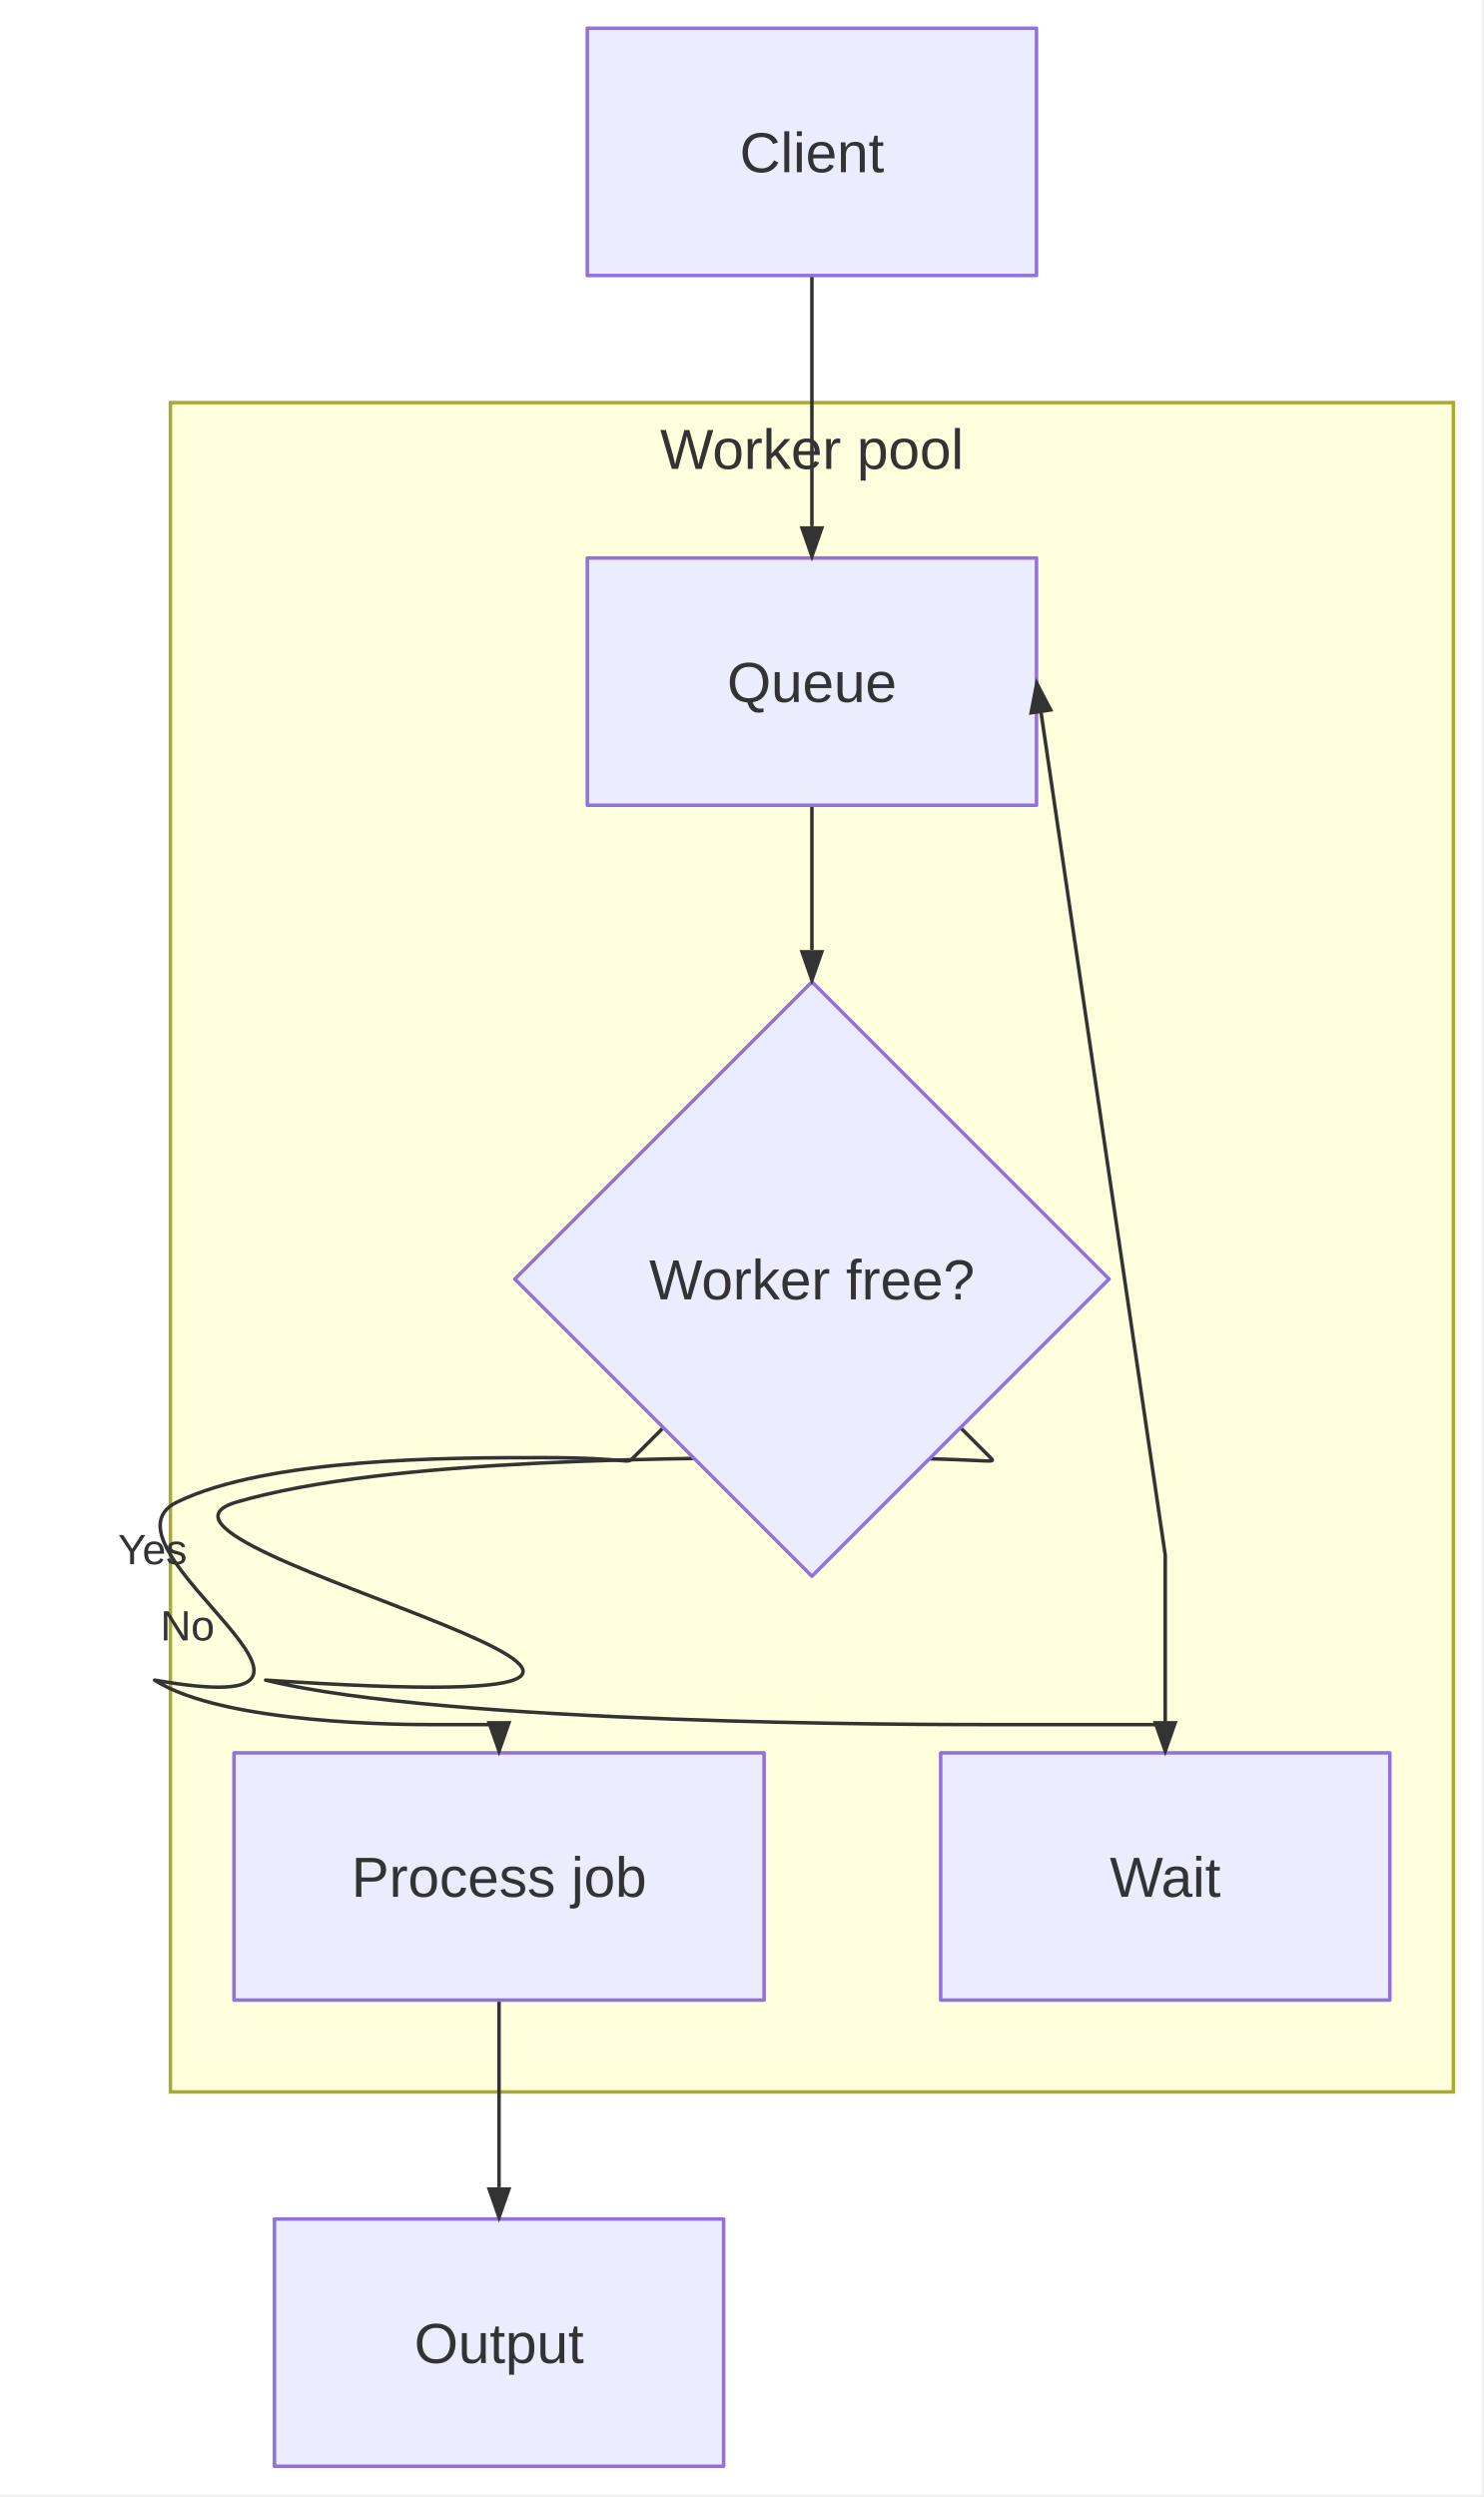
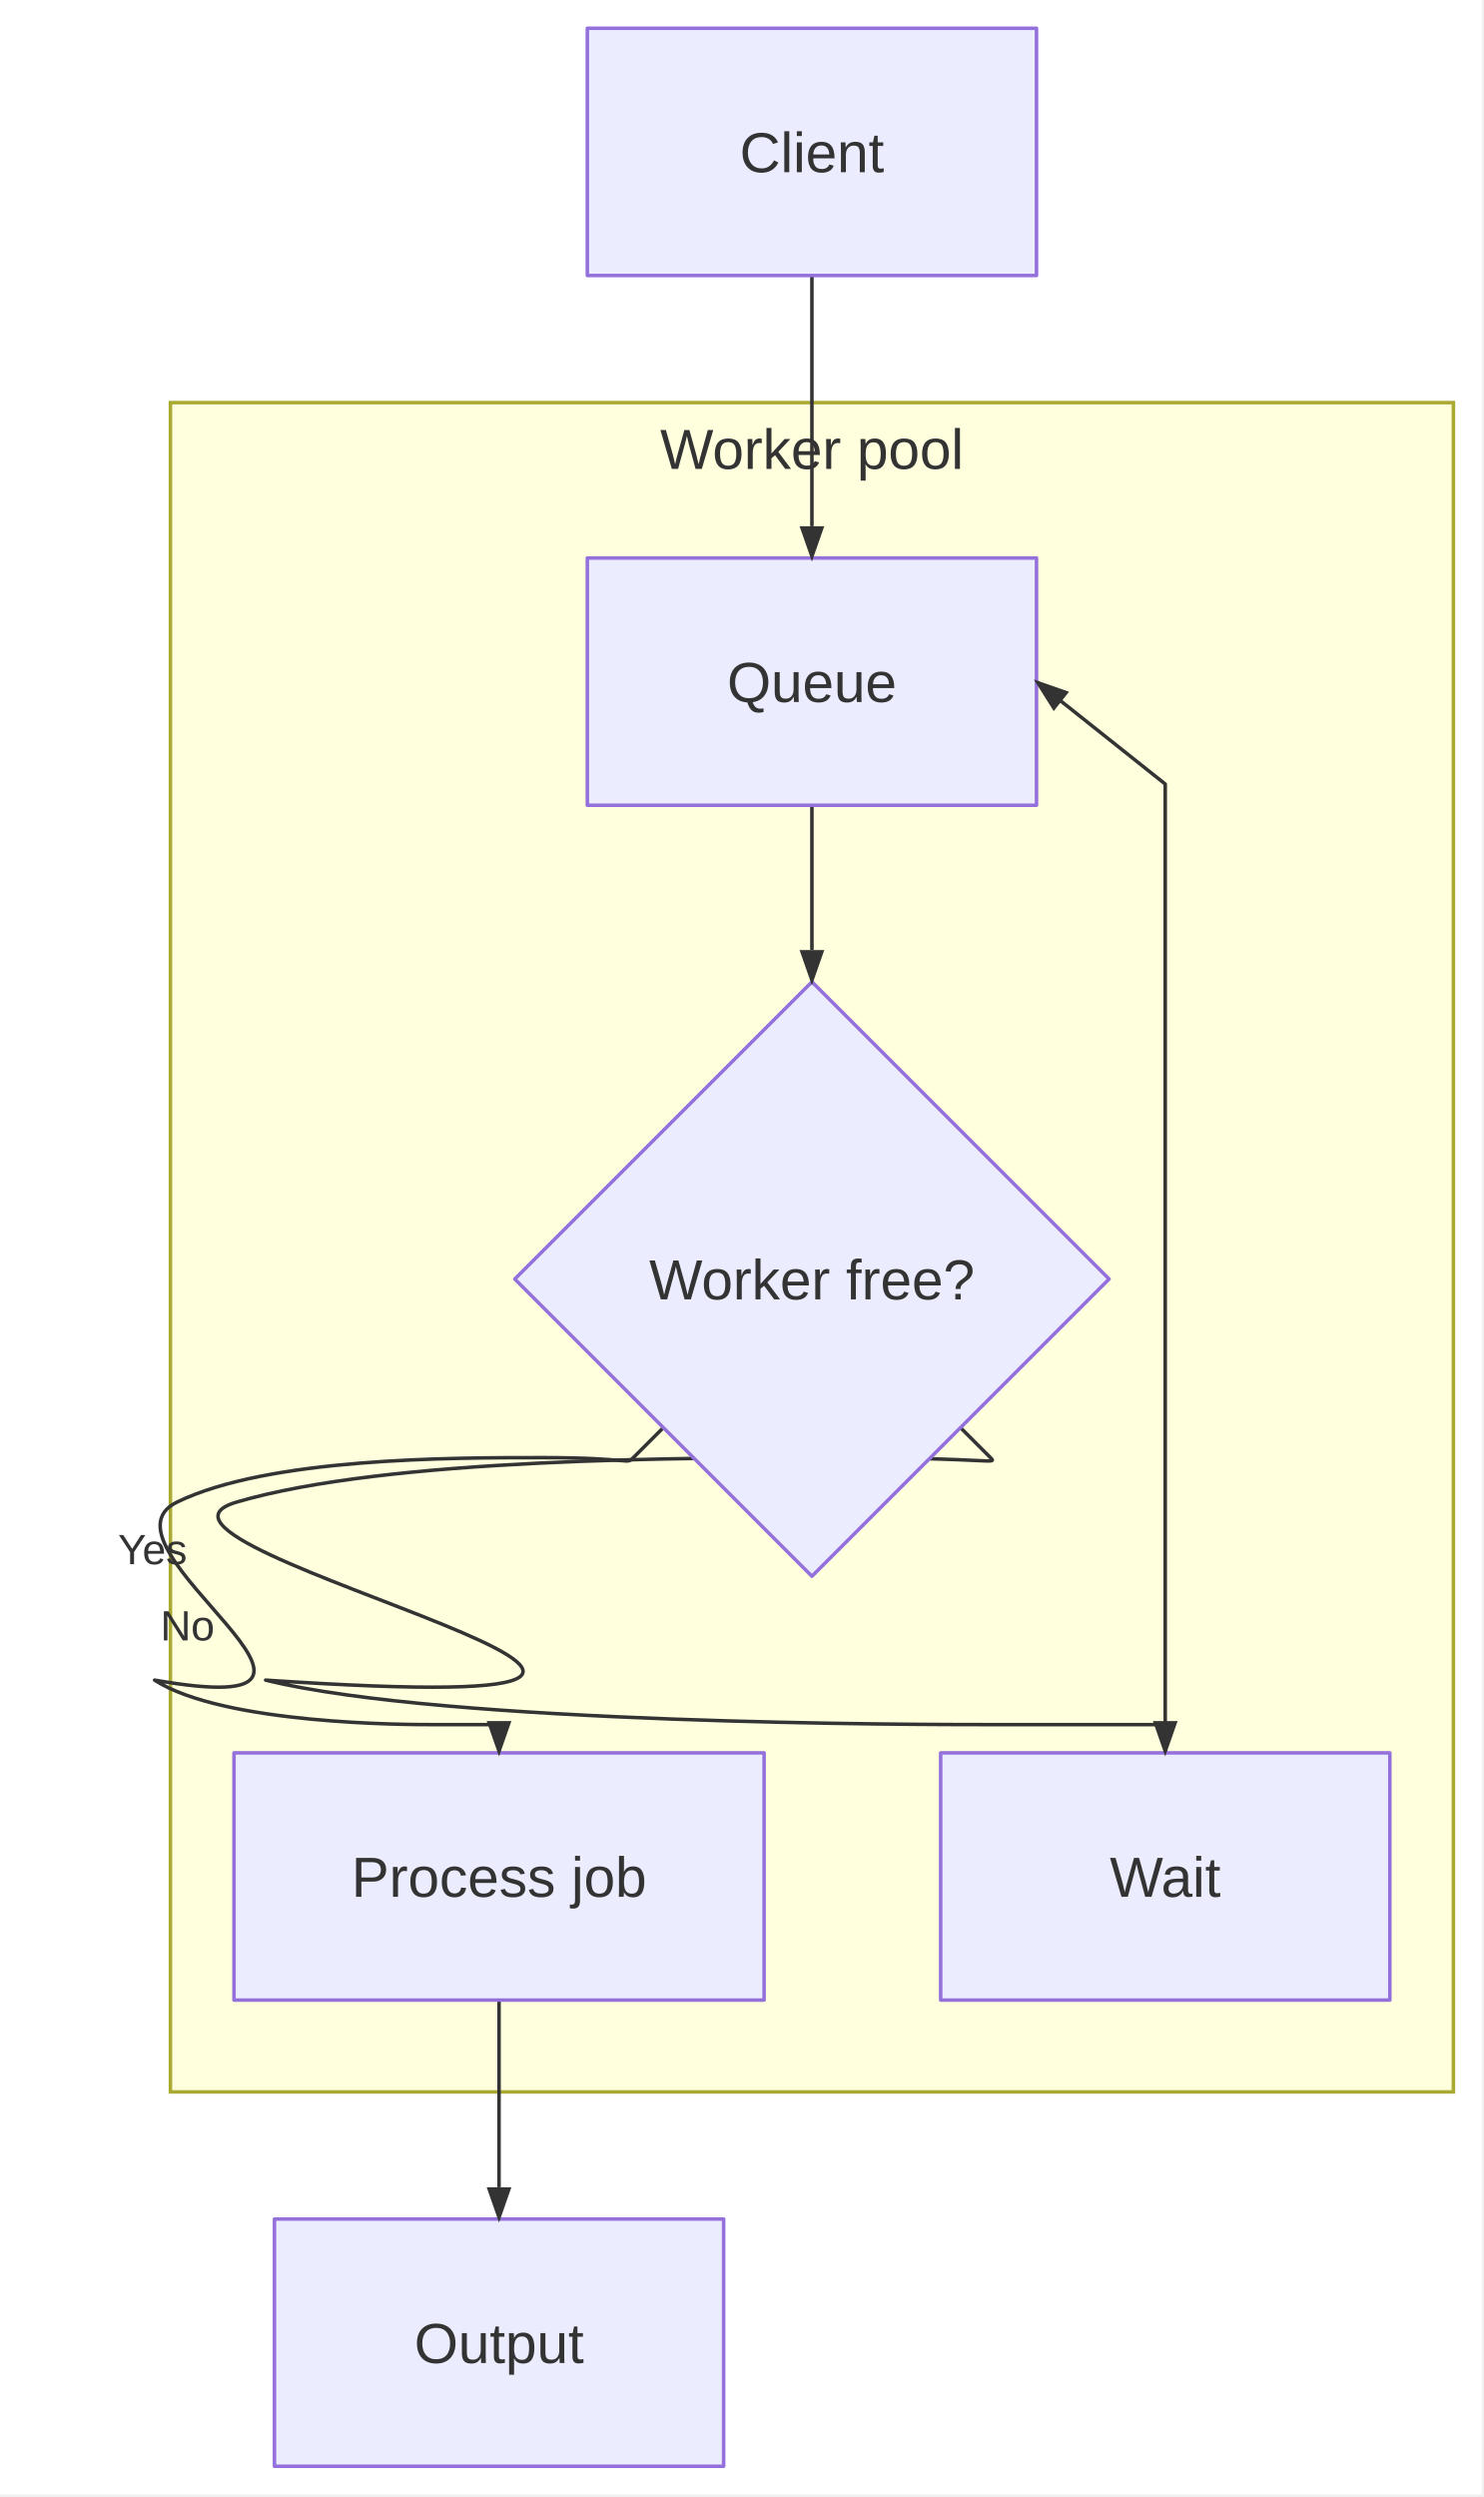
<svg xmlns="http://www.w3.org/2000/svg" width="420" height="707" viewBox="0 0 420 707">
  <rect x="0" y="0" width="419.575" height="706.304" fill="white" />
  <rect x="48.263" y="114" width="363.312" height="478.304" fill="#ffffde" stroke="#aaaa33" stroke-width="1" />
  <text x="229.919" y="132.76" text-anchor="middle" fill="#333" font-family="&quot;trebuchet ms&quot;, verdana, arial, sans-serif" font-size="16px">Worker pool</text>
  <line x1="229.919" y1="228" x2="229.919" y2="269" stroke="#333333" stroke-width="1" stroke-linecap="butt" data-edge-source="Q" data-edge-target="W" />
  <path d="M187.843,404.228L179.358,412.713C177.237,414.835 179.358,412.713 153.509,412.713C127.66,412.713 75.961,412.713 50.112,425.312C24.263,437.91 115.567,488.304 43.772,475.706C63.282,488.304 115.567,488.304 121.81,488.304L141.319,488.304L141.319,496.304" fill="none" stroke="#333333" stroke-width="1" stroke-linejoin="round" stroke-linecap="round" data-edge-source="W" data-edge-target="P" />
  <text x="43.2" y="442.884" text-anchor="middle" fill="#333333" font-family="&quot;trebuchet ms&quot;, verdana, arial, sans-serif" font-size="12" font-weight="normal">
    <tspan x="43.2" dy="0">Yes</tspan>
  </text>
  <path d="M271.995,404.228L280.48,412.713C282.602,414.835 280.48,412.713 237.778,412.713C195.075,412.713 109.669,412.713 66.966,425.312C24.263,437.91 262.719,488.304 75.215,475.706C126.167,488.304 262.719,488.304 279.023,488.304L329.975,488.304L329.975,496.304" fill="none" stroke="#333333" stroke-width="1" stroke-linejoin="round" stroke-linecap="round" data-edge-source="W" data-edge-target="Wait" />
  <text x="53.096" y="464.462" text-anchor="middle" fill="#333333" font-family="&quot;trebuchet ms&quot;, verdana, arial, sans-serif" font-size="12" font-weight="normal">
    <tspan x="53.096" dy="0">No</tspan>
  </text>
-   <path d="M329.975,496.304L329.975,440.304L293.519,193" fill="none" stroke="#333333" stroke-width="1" stroke-linejoin="round" stroke-linecap="round" data-edge-source="Wait" data-edge-target="Q" />
+   <path d="M329.975,496.304L329.975,222L293.519,193" fill="none" stroke="#333333" stroke-width="1" stroke-linejoin="round" stroke-linecap="round" data-edge-source="Wait" data-edge-target="Q" />
  <line x1="229.919" y1="78" x2="229.919" y2="149" stroke="#333333" stroke-width="1" stroke-linecap="butt" data-edge-source="Client" data-edge-target="Q" />
  <line x1="141.319" y1="566.304" x2="141.319" y2="619.304" stroke="#333333" stroke-width="1" stroke-linecap="butt" data-edge-source="P" data-edge-target="Out" />
  <path d="M166.32,8 H293.52 V78 H166.32 Z" fill="#ECECFF" stroke="#9370DB" stroke-width="1" stroke-linejoin="round" stroke-linecap="round" />
  <path d="M166.32,158 H293.52 V228 H166.32 Z" fill="#ECECFF" stroke="#9370DB" stroke-width="1" stroke-linejoin="round" stroke-linecap="round" />
  <path d="M229.92,278 L314.07,362.15 L229.92,446.3 L145.77,362.15 Z" fill="#ECECFF" stroke="#9370DB" stroke-width="1" stroke-linejoin="round" stroke-linecap="round" />
  <path d="M66.26,496.3 H216.38 V566.3 H66.26 Z" fill="#ECECFF" stroke="#9370DB" stroke-width="1" stroke-linejoin="round" stroke-linecap="round" />
  <path d="M266.38,496.3 H393.58 V566.3 H266.38 Z" fill="#ECECFF" stroke="#9370DB" stroke-width="1" stroke-linejoin="round" stroke-linecap="round" />
  <path d="M77.72,628.3 H204.92 V698.3 H77.72 Z" fill="#ECECFF" stroke="#9370DB" stroke-width="1" stroke-linejoin="round" stroke-linecap="round" />
  <polygon points="229.919,279 226.419,269 233.419,269" fill="#333333" stroke="none" />
  <polygon points="141.319,497.304 137.819,487.304 144.819,487.304" fill="#333333" stroke="none" />
  <polygon points="329.975,497.304 326.475,487.304 333.475,487.304" fill="#333333" stroke="none" />
-   <polygon points="293.373,192.011 298.294,201.393 291.369,202.414" fill="#333333" stroke="none" />
+   <polygon points="292.737,192.377 302.741,195.864 298.384,201.342" fill="#333333" stroke="none" />
  <polygon points="229.919,159 226.419,149 233.419,149" fill="#333333" stroke="none" />
  <polygon points="141.319,629.304 137.819,619.304 144.819,619.304" fill="#333333" stroke="none" />
  <text x="229.919" y="48.76" text-anchor="middle" fill="#333" font-family="&quot;trebuchet ms&quot;, verdana, arial, sans-serif" font-size="16" font-weight="normal">Client</text>
  <text x="229.919" y="198.76" text-anchor="middle" fill="#333" font-family="&quot;trebuchet ms&quot;, verdana, arial, sans-serif" font-size="16" font-weight="normal">Queue</text>
  <text x="229.919" y="367.912" text-anchor="middle" fill="#333" font-family="&quot;trebuchet ms&quot;, verdana, arial, sans-serif" font-size="16" font-weight="normal">Worker free?</text>
  <text x="141.319" y="537.064" text-anchor="middle" fill="#333" font-family="&quot;trebuchet ms&quot;, verdana, arial, sans-serif" font-size="16" font-weight="normal">Process job</text>
  <text x="329.975" y="537.064" text-anchor="middle" fill="#333" font-family="&quot;trebuchet ms&quot;, verdana, arial, sans-serif" font-size="16" font-weight="normal">Wait</text>
  <text x="141.319" y="669.064" text-anchor="middle" fill="#333" font-family="&quot;trebuchet ms&quot;, verdana, arial, sans-serif" font-size="16" font-weight="normal">Output</text>
</svg>
